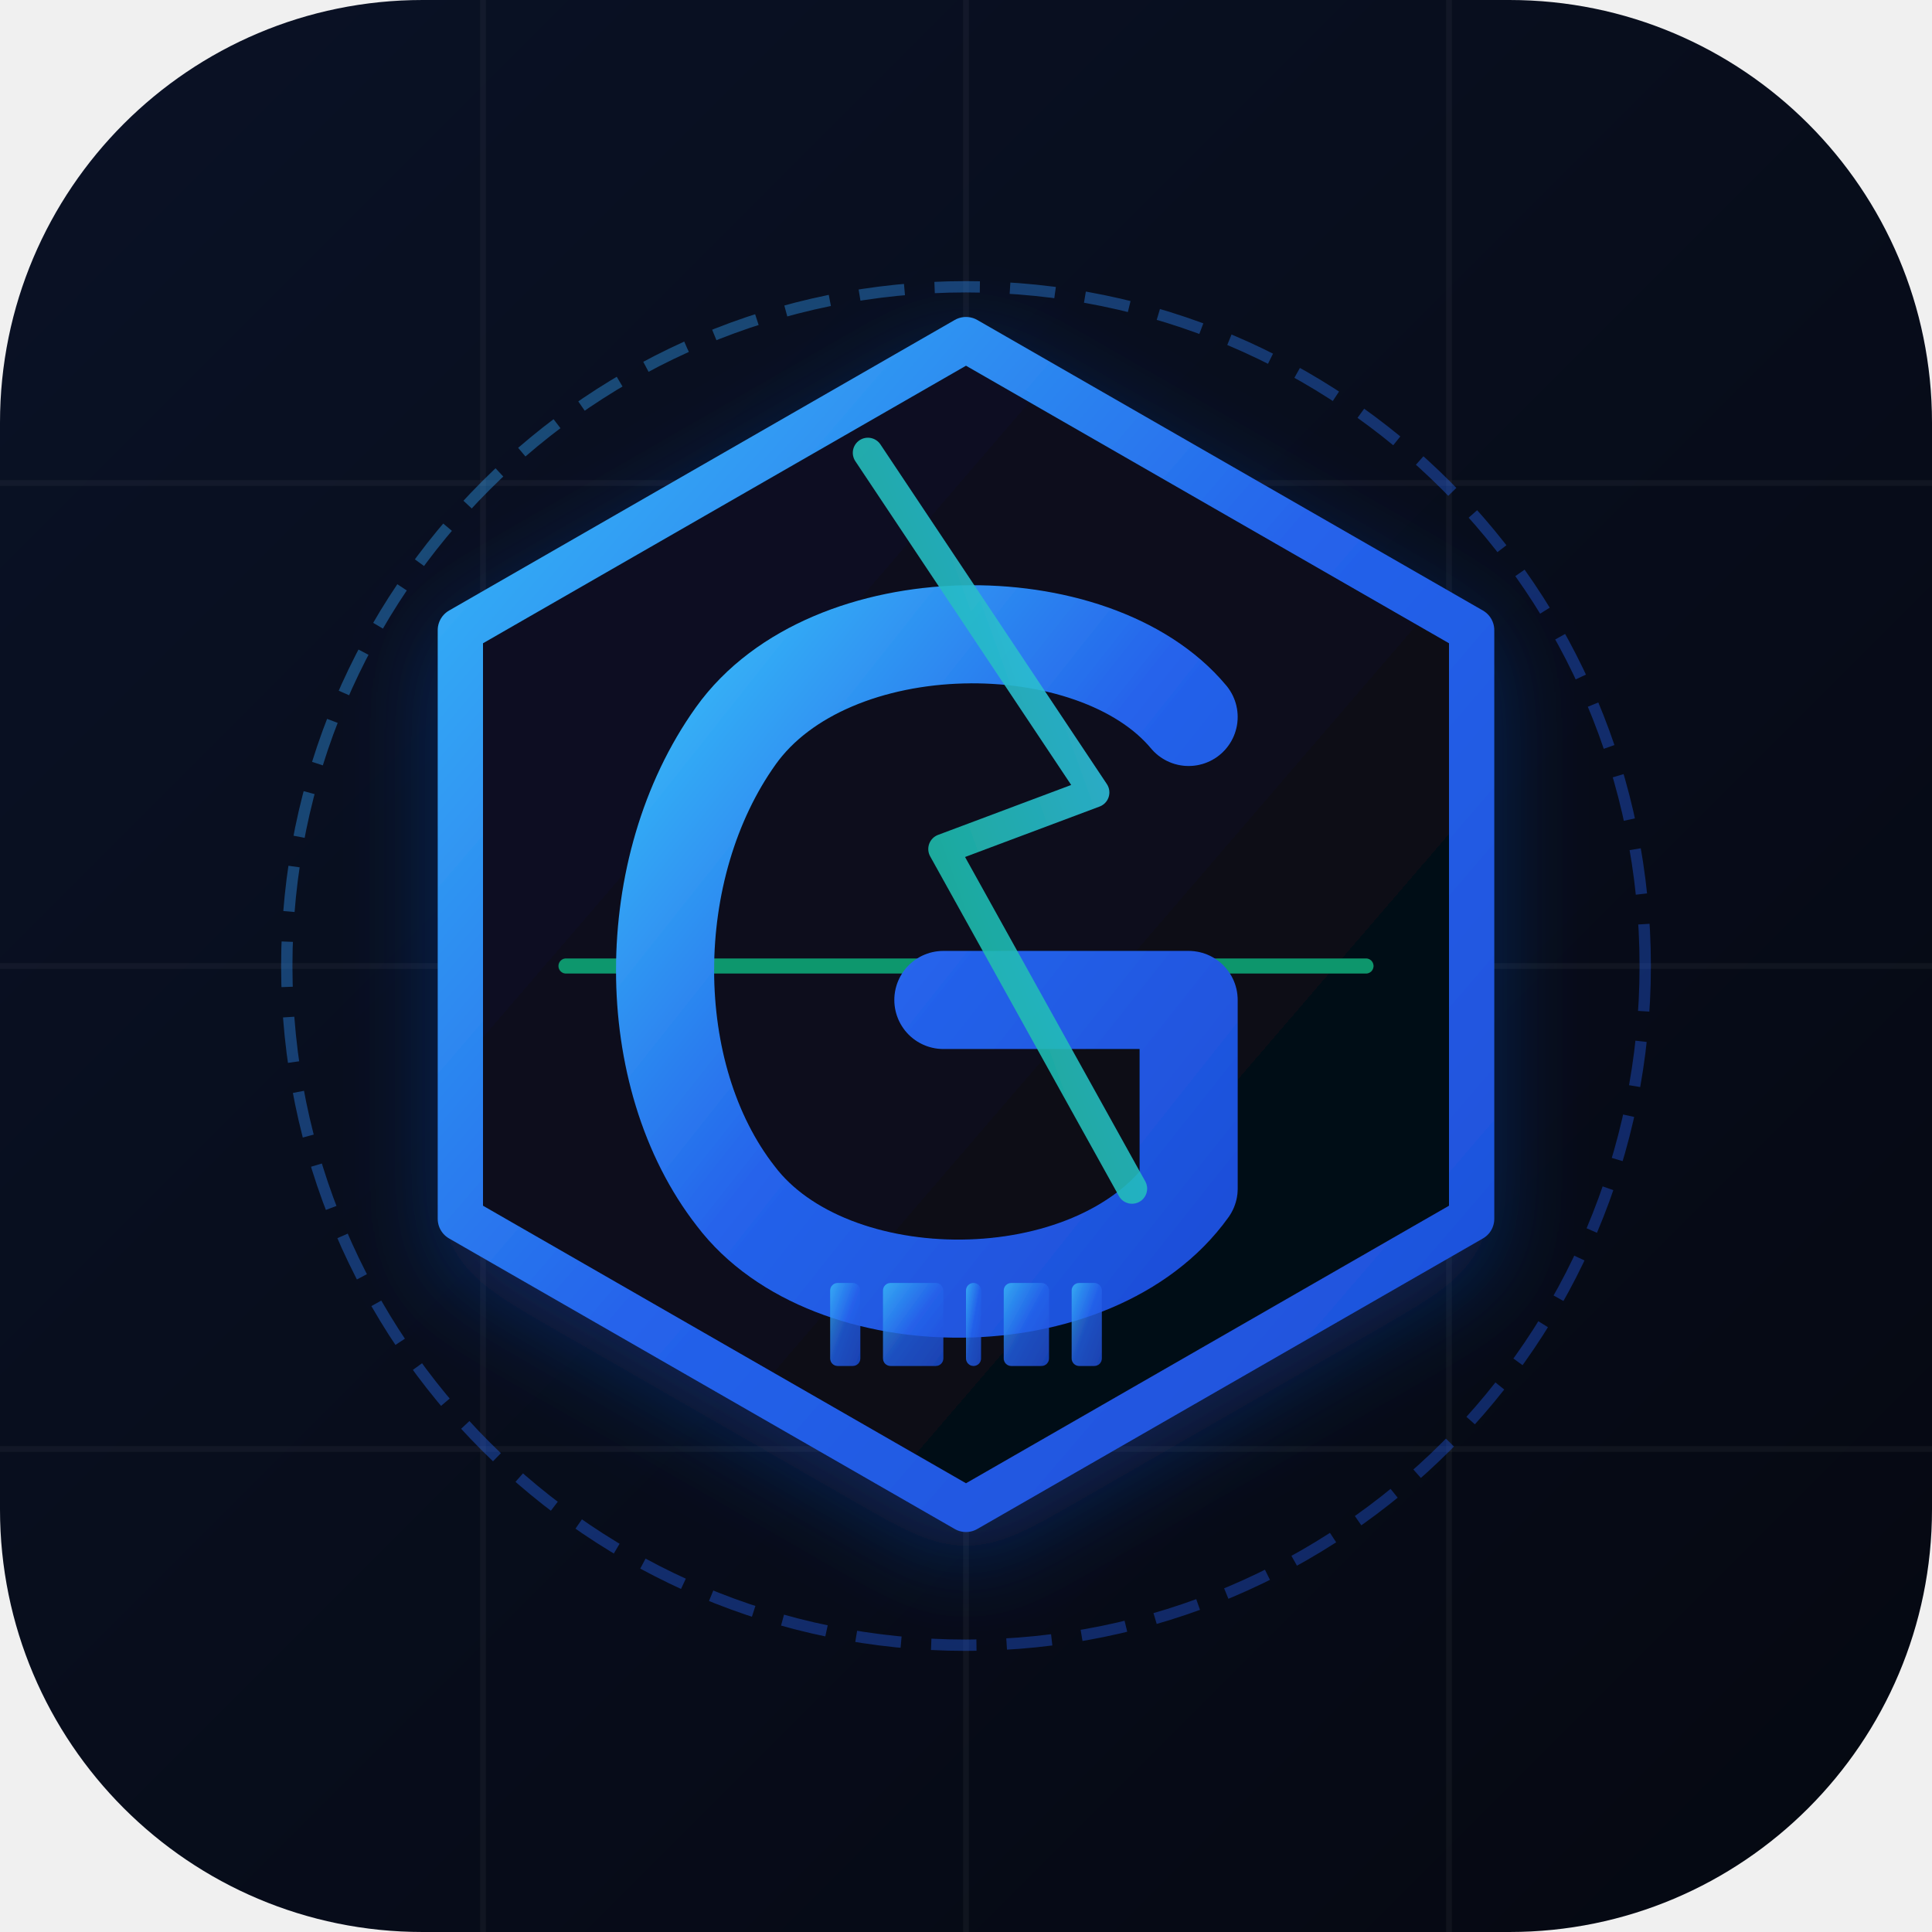
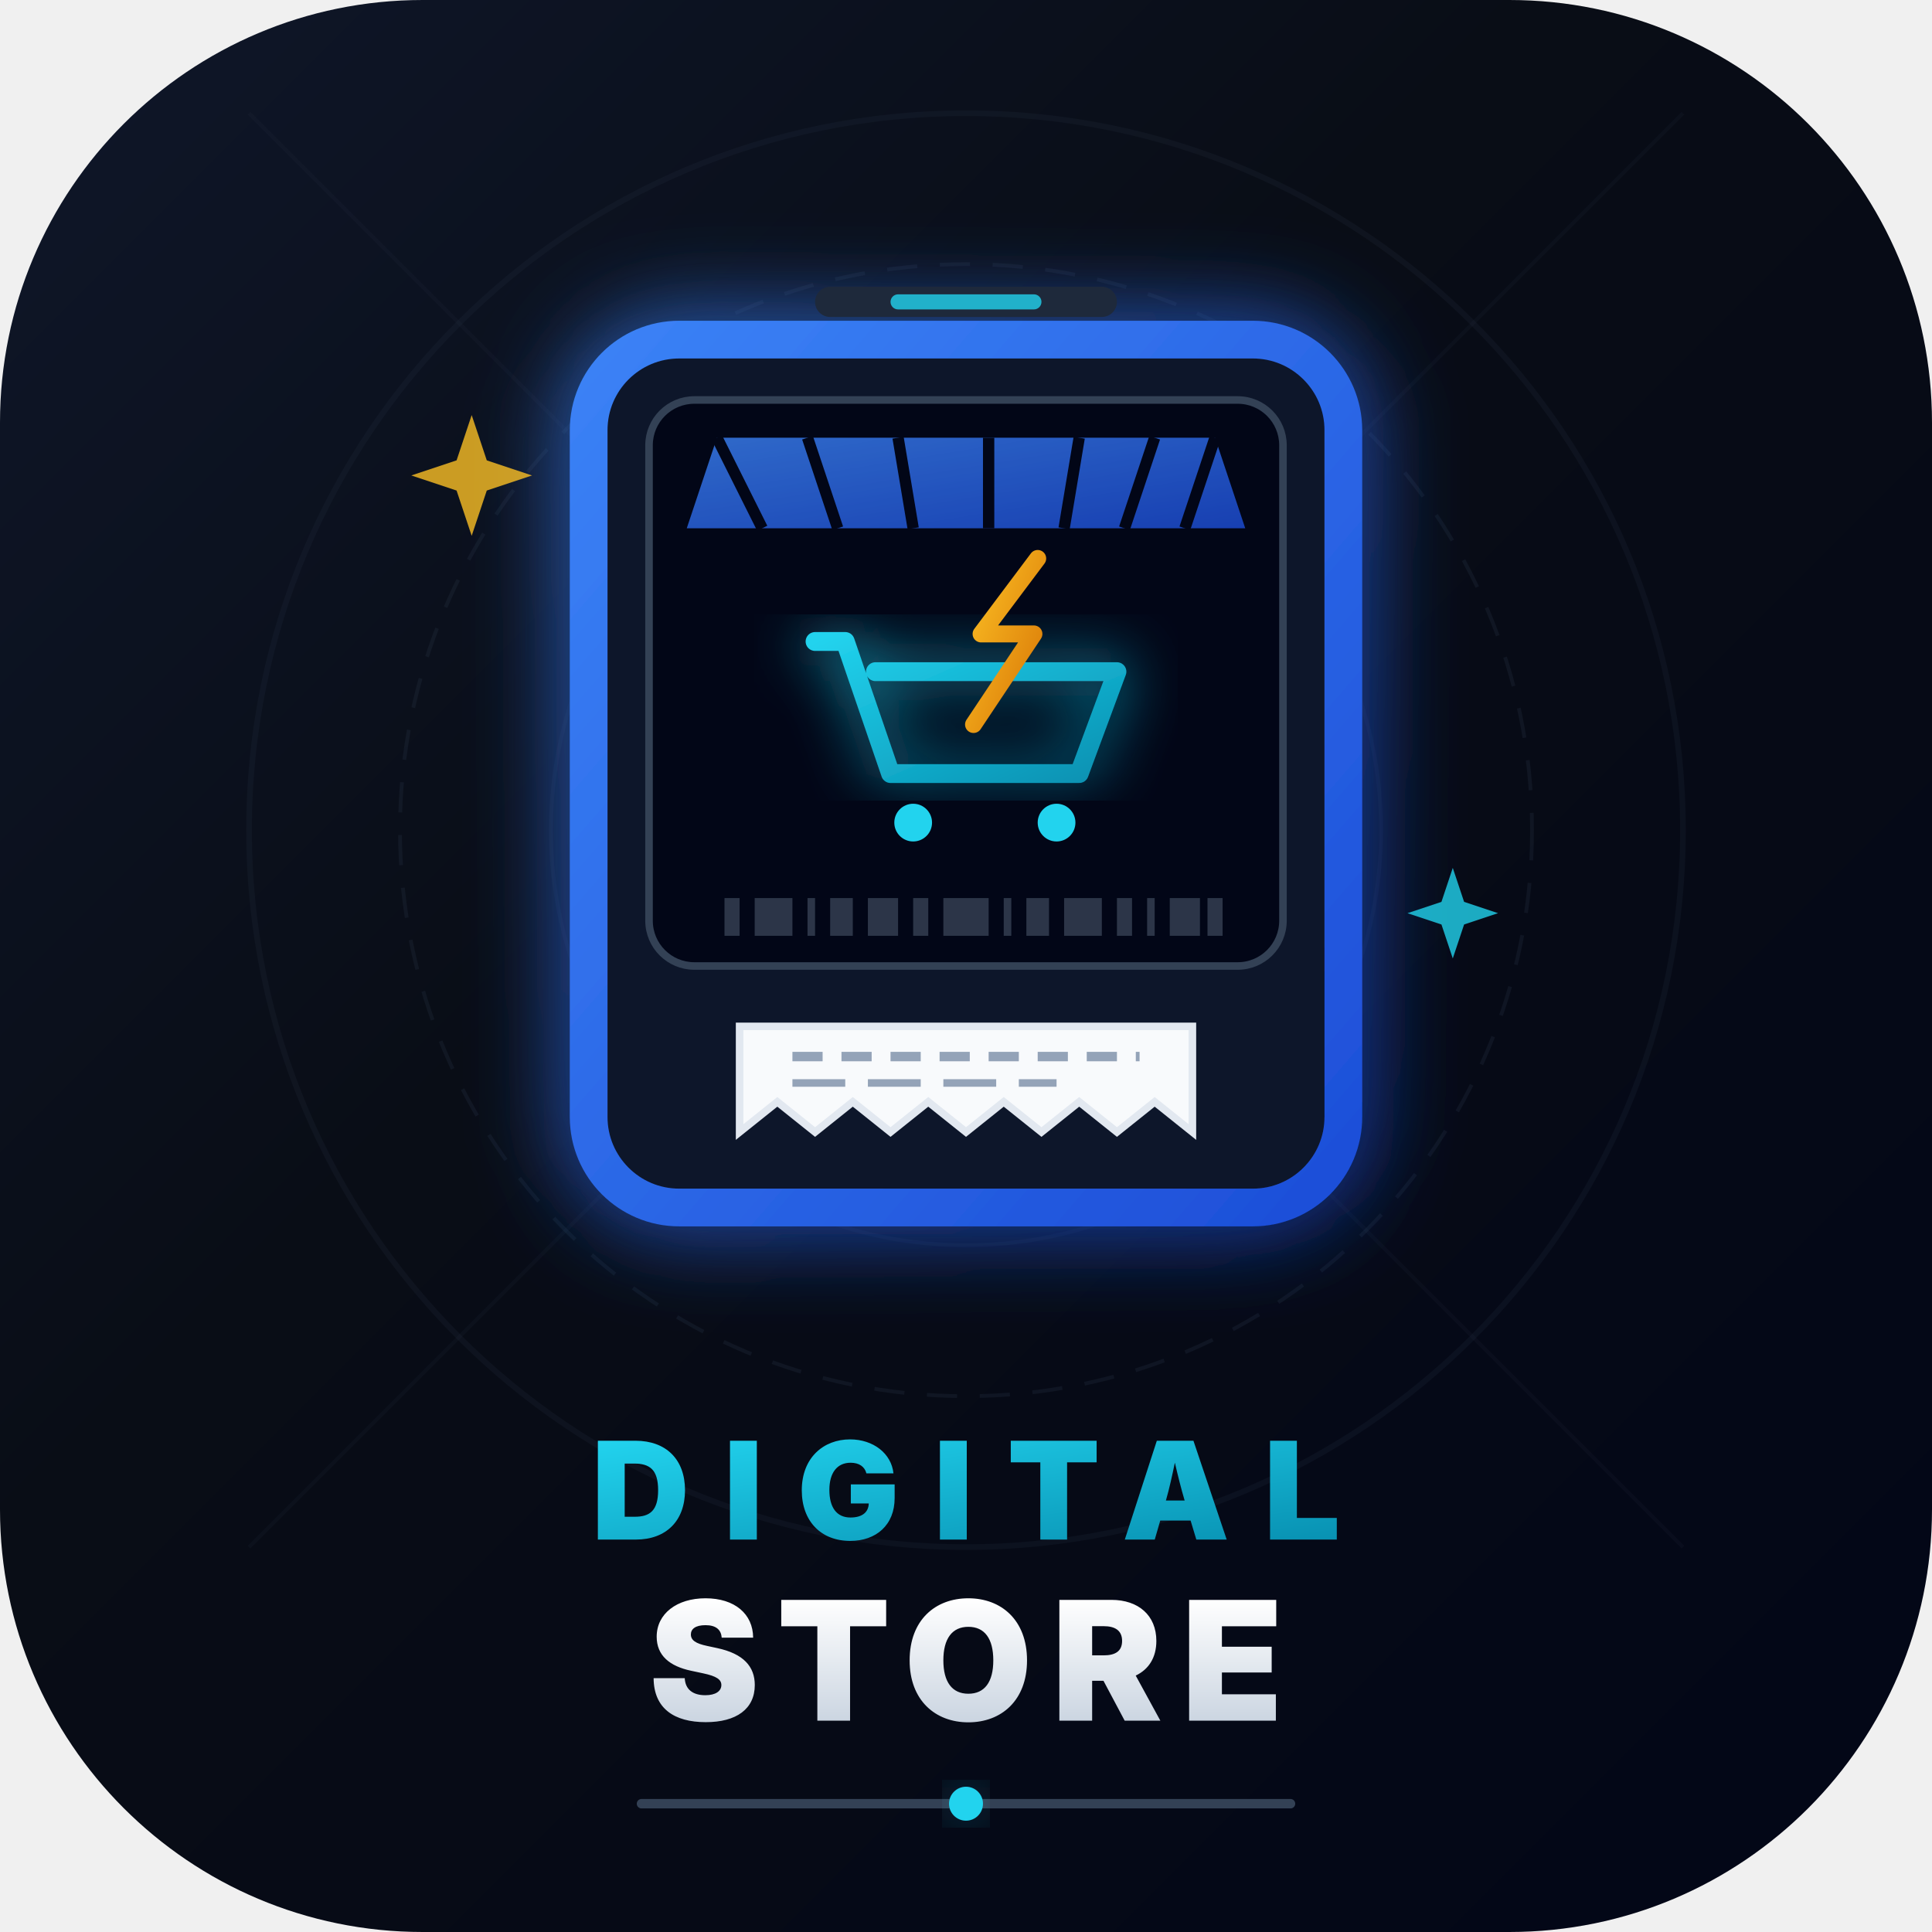
<svg xmlns="http://www.w3.org/2000/svg" viewBox="0 0 512 512" width="100%" height="100%">
  <defs>
    <linearGradient id="bgGrad" x1="0%" y1="0%" x2="100%" y2="100%">
-       <stop offset="0%" stop-color="#0a1226" />
-       <stop offset="100%" stop-color="#050811" />
+       <stop offset="0%" stop-color="#0f172a" />
+       <stop offset="40%" stop-color="#090d16" />
+       <stop offset="100%" stop-color="#020617" />
    </linearGradient>
-     <linearGradient id="logoGrad" x1="0%" y1="0%" x2="100%" y2="100%">
-       <stop offset="0%" stop-color="#38bdf8" />
-       <stop offset="50%" stop-color="#2563eb" />
+     <linearGradient id="cyanGrad" x1="0%" y1="0%" x2="100%" y2="100%">
+       <stop offset="0%" stop-color="#22d3ee" />
+       <stop offset="100%" stop-color="#0891b2" />
+     </linearGradient>
+     <linearGradient id="blueGrad" x1="0%" y1="0%" x2="100%" y2="100%">
+       <stop offset="0%" stop-color="#3b82f6" />
      <stop offset="100%" stop-color="#1d4ed8" />
    </linearGradient>
-     <linearGradient id="accentGrad" x1="0%" y1="100%" x2="100%" y2="0%">
-       <stop offset="0%" stop-color="#10b981" />
-       <stop offset="100%" stop-color="#38bdf8" />
+     <linearGradient id="goldGrad" x1="0%" y1="0%" x2="100%" y2="100%">
+       <stop offset="0%" stop-color="#fbbf24" />
+       <stop offset="100%" stop-color="#d97706" />
    </linearGradient>
-     <filter id="glow" x="-20%" y="-20%" width="140%" height="140%">
-       <feDropShadow dx="0" dy="8" stdDeviation="12" flood-color="#2563eb" flood-opacity="0.3" />
+     <linearGradient id="textGrad" x1="0%" y1="0%" x2="0%" y2="100%">
+       <stop offset="0%" stop-color="#ffffff" />
+       <stop offset="100%" stop-color="#cbd5e1" />
+     </linearGradient>
+     <filter id="neonGlowCyan" x="-20%" y="-20%" width="140%" height="140%">
+       <feGaussianBlur stdDeviation="8" result="blur" />
+       <feComposite in="SourceGraphic" in2="blur" operator="over" />
+     </filter>
+     <filter id="neonGlowBlue" x="-20%" y="-20%" width="140%" height="140%">
+       <feGaussianBlur stdDeviation="12" result="blur" />
+       <feComposite in="SourceGraphic" in2="blur" operator="over" />
    </filter>
  </defs>
  <rect width="512" height="512" rx="112" fill="url(#bgGrad)" />
-   <g stroke="#ffffff" stroke-opacity="0.04" stroke-width="1.5">
-     <line x1="128" y1="0" x2="128" y2="512" />
-     <line x1="256" y1="0" x2="256" y2="512" />
-     <line x1="384" y1="0" x2="384" y2="512" />
-     <line x1="0" y1="128" x2="512" y2="128" />
-     <line x1="0" y1="256" x2="512" y2="256" />
-     <line x1="0" y1="384" x2="512" y2="384" />
+   <circle cx="256" cy="220" r="190" fill="none" stroke="#334155" stroke-width="1.5" stroke-opacity="0.15" />
+   <circle cx="256" cy="220" r="150" fill="none" stroke="#334155" stroke-width="1" stroke-opacity="0.2" stroke-dasharray="8,6" />
+   <circle cx="256" cy="220" r="110" fill="none" stroke="#334155" stroke-width="1" stroke-opacity="0.15" />
+   <g stroke="#334155" stroke-opacity="0.1" stroke-width="1">
+     <line x1="66" y1="30" x2="446" y2="410" />
+     <line x1="446" y1="30" x2="66" y2="410" />
  </g>
-   <circle cx="256" cy="256" r="180" fill="none" stroke="url(#logoGrad)" stroke-width="3" stroke-dasharray="12 8" opacity="0.4" />
-   <g filter="url(#glow)">
-     <path d="M 256,90               L 390,167               L 390,323               L 256,400               L 122,323               L 122,167               Z" fill="url(#bgGrad)" stroke="url(#logoGrad)" stroke-width="12" stroke-linejoin="round" />
-     <line x1="150" y1="256" x2="362" y2="256" stroke="#10b981" stroke-width="4" stroke-linecap="round" opacity="0.8" />
-     <path d="M 315,190               C 290,160 220,160 195,195               C 170,230 170,285 195,317               C 220,350 290,350 315,315               L 315,265              L 250,265" fill="none" stroke="url(#logoGrad)" stroke-width="26" stroke-linecap="round" stroke-linejoin="round" />
-     <path d="M 230,120              L 290,210              L 250,225              L 300,315" fill="none" stroke="url(#accentGrad)" stroke-width="8" stroke-linecap="round" stroke-linejoin="round" opacity="0.9" />
-     <g fill="url(#logoGrad)">
-       <rect x="220" y="340" width="8" height="22" rx="2" opacity="0.8" />
-       <rect x="234" y="340" width="16" height="22" rx="2" opacity="0.8" />
-       <rect x="256" y="340" width="4" height="22" rx="2" opacity="0.8" />
-       <rect x="266" y="340" width="12" height="22" rx="2" opacity="0.8" />
-       <rect x="284" y="340" width="8" height="22" rx="2" opacity="0.8" />
+   <g transform="translate(0, -10)">
+     <rect x="156" y="100" width="200" height="230" rx="24" fill="#0f172a" stroke="url(#blueGrad)" stroke-width="10" filter="url(#neonGlowBlue)" />
+     <rect x="172" y="116" width="168" height="150" rx="12" fill="#020617" stroke="#334155" stroke-width="2" />
+     <path d="M 182,150 L 330,150 L 322,126 L 190,126 Z" fill="url(#blueGrad)" opacity="0.8" />
+     <path d="M 190,126 L 202,150 M 214,126 L 222,150 M 238,126 L 242,150 M 262,126 L 262,150 M 286,126 L 282,150 M 306,126 L 298,150 M 322,126 L 314,150" stroke="#020617" stroke-width="3" />
+     <path d="M 216,180 L 224,180 L 236,215 L 286,215 L 296,188 L 232,188" fill="none" stroke="url(#cyanGrad)" stroke-width="5" stroke-linecap="round" stroke-linejoin="round" filter="url(#neonGlowCyan)" />
+     <circle cx="242" cy="228" r="5" fill="#22d3ee" />
+     <circle cx="280" cy="228" r="5" fill="#22d3ee" />
+     <path d="M 275,158 L 260,178 L 274,178 L 258,202" fill="none" stroke="url(#goldGrad)" stroke-width="4.5" stroke-linecap="round" stroke-linejoin="round" />
+     <rect x="216" y="86" width="80" height="8" rx="4" fill="#1e293b" />
+     <rect x="236" y="88" width="40" height="4" rx="2" fill="#22d3ee" opacity="0.8" />
+     <g fill="#475569" opacity="0.6">
+       <rect x="192" y="248" width="4" height="10" />
+       <rect x="200" y="248" width="10" height="10" />
+       <rect x="214" y="248" width="2" height="10" />
+       <rect x="220" y="248" width="6" height="10" />
+       <rect x="230" y="248" width="8" height="10" />
+       <rect x="242" y="248" width="4" height="10" />
+       <rect x="250" y="248" width="12" height="10" />
+       <rect x="266" y="248" width="2" height="10" />
+       <rect x="272" y="248" width="6" height="10" />
+       <rect x="282" y="248" width="10" height="10" />
+       <rect x="296" y="248" width="4" height="10" />
+       <rect x="304" y="248" width="2" height="10" />
+       <rect x="310" y="248" width="8" height="10" />
+       <rect x="320" y="248" width="4" height="10" />
    </g>
+     <path d="M 196,282 L 316,282 L 316,310 L 306,302 L 296,310 L 286,302 L 276,310 L 266,302 L 256,310 L 246,302 L 236,310 L 226,302 L 216,310 L 206,302 L 196,310 Z" fill="#f8fafc" stroke="#e2e8f0" stroke-width="2" />
+     <line x1="210" y1="290" x2="302" y2="290" stroke="#94a3b8" stroke-width="2.5" stroke-dasharray="8,5" />
+     <line x1="210" y1="297" x2="280" y2="297" stroke="#94a3b8" stroke-width="2" stroke-dasharray="14,6" />
+     <path d="M 125,120 L 129,132 L 141,136 L 129,140 L 125,152 L 121,140 L 109,136 L 121,132 Z" fill="#fbbf24" opacity="0.8" />
+     <path d="M 385,240 L 388,249 L 397,252 L 388,255 L 385,264 L 382,255 L 373,252 L 382,249 Z" fill="#22d3ee" opacity="0.8" />
+   </g>
+   <g transform="translate(0, 10)">
+     <text x="256" y="398" font-family="system-ui, -apple-system, 'Inter', sans-serif" font-weight="900" font-size="36" letter-spacing="9" fill="url(#cyanGrad)" text-anchor="middle">DIGITAL</text>
+     <text x="256" y="446" font-family="system-ui, -apple-system, 'Inter', sans-serif" font-weight="950" font-size="44" letter-spacing="5" fill="url(#textGrad)" text-anchor="middle">STORE</text>
+     <line x1="170" y1="468" x2="342" y2="468" stroke="#334155" stroke-width="2.5" stroke-linecap="round" />
+     <line x1="220" y1="468" x2="292" y2="468" stroke="url(#cyanGrad)" stroke-width="3" stroke-linecap="round" />
+     <circle cx="256" cy="468" r="4.5" fill="#22d3ee" filter="url(#neonGlowCyan)" />
  </g>
</svg>
